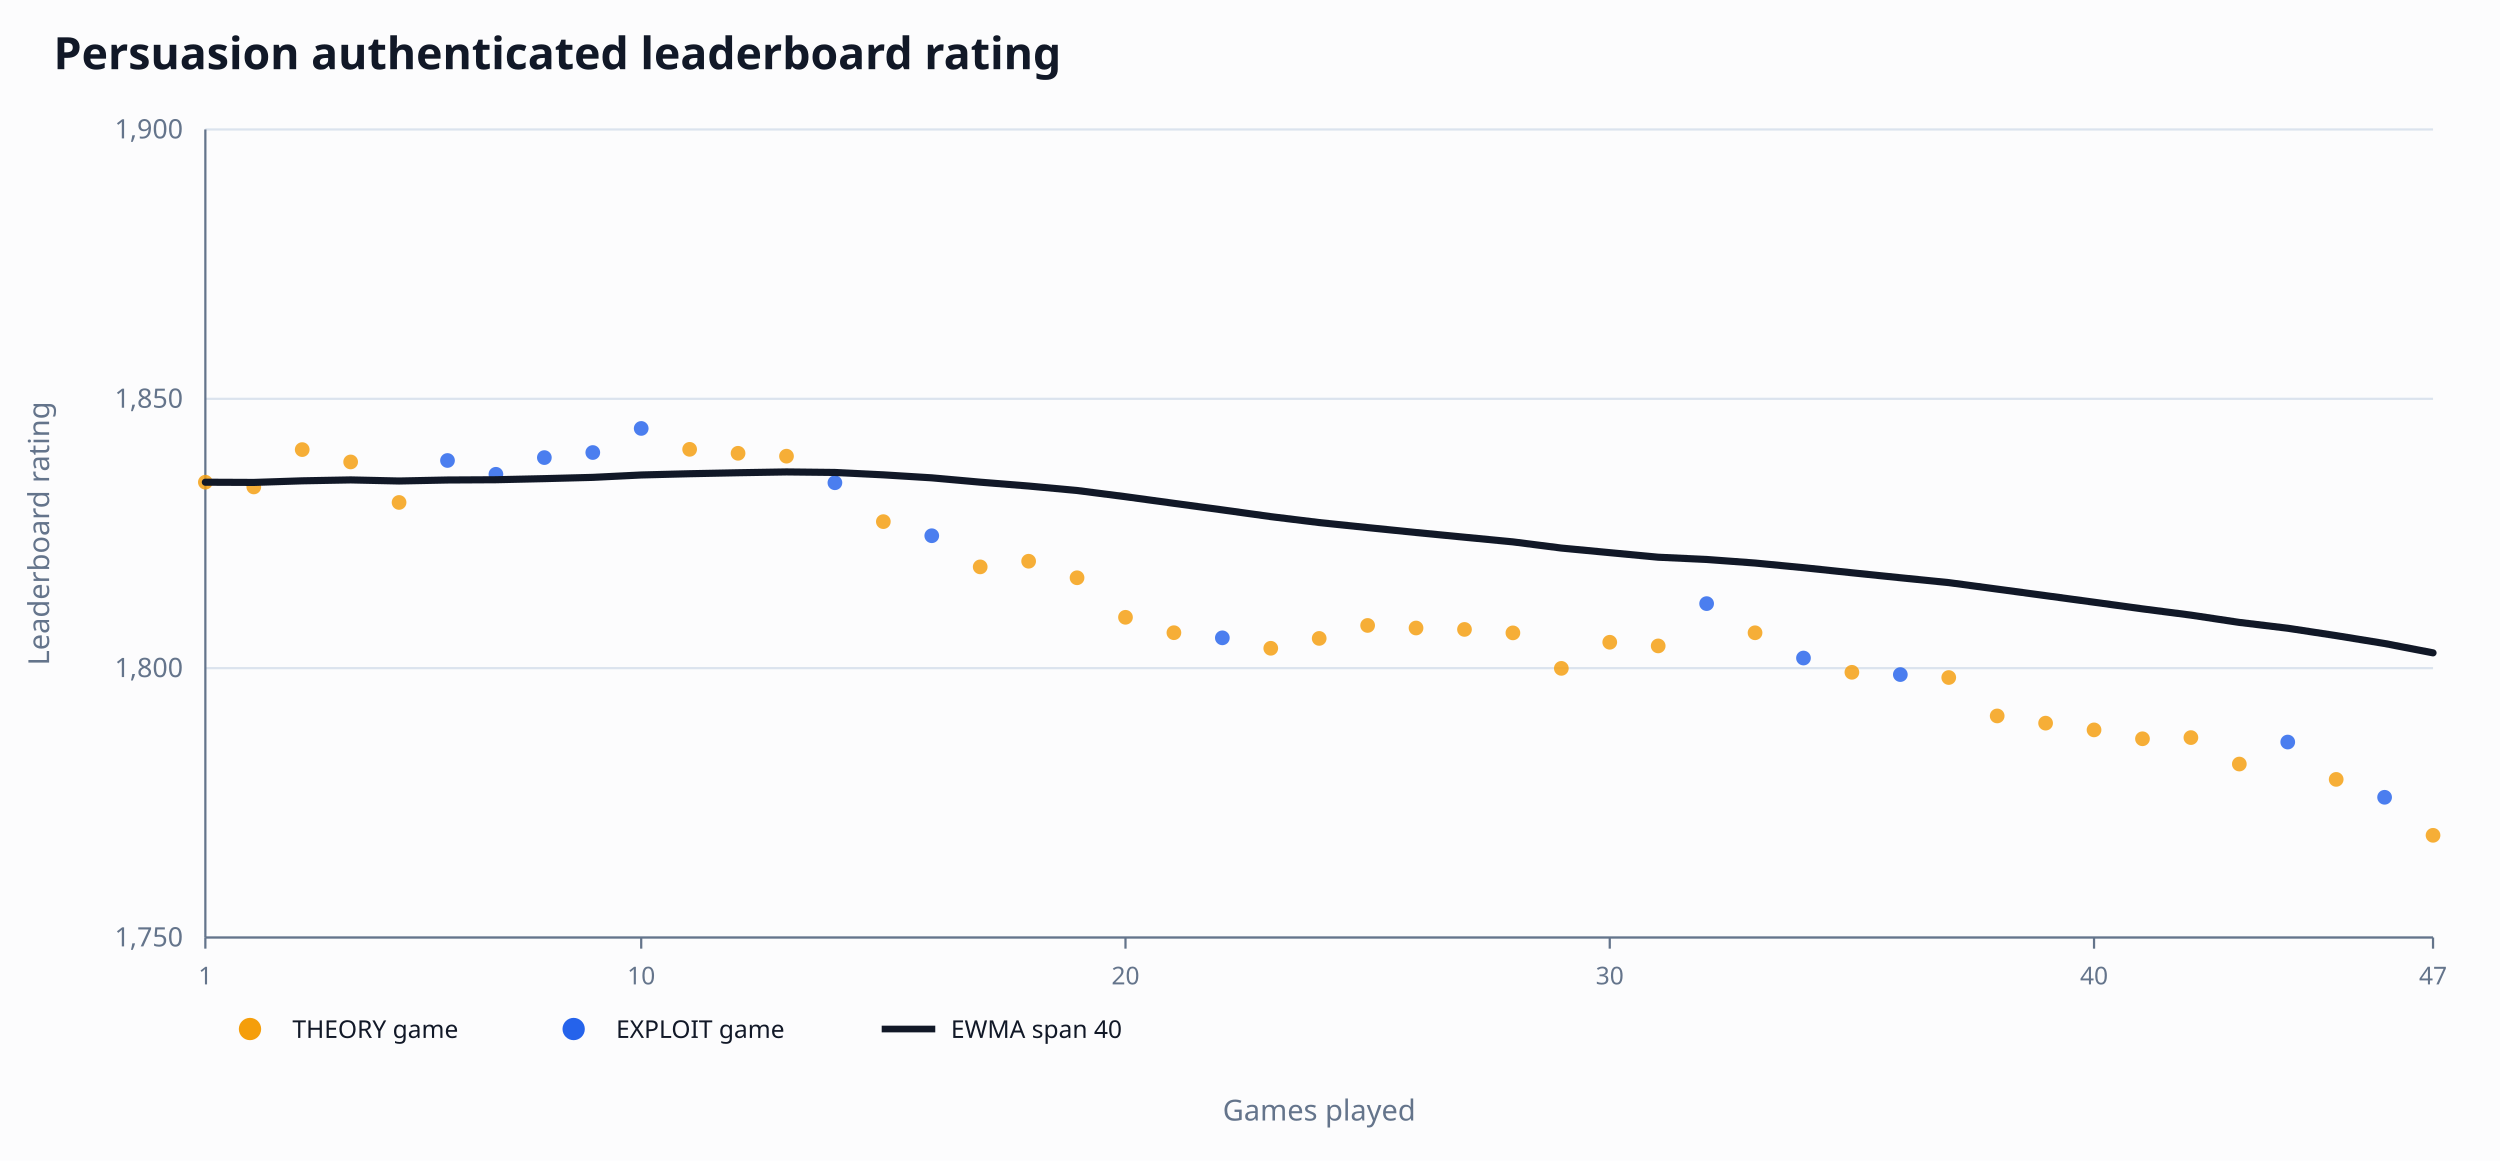
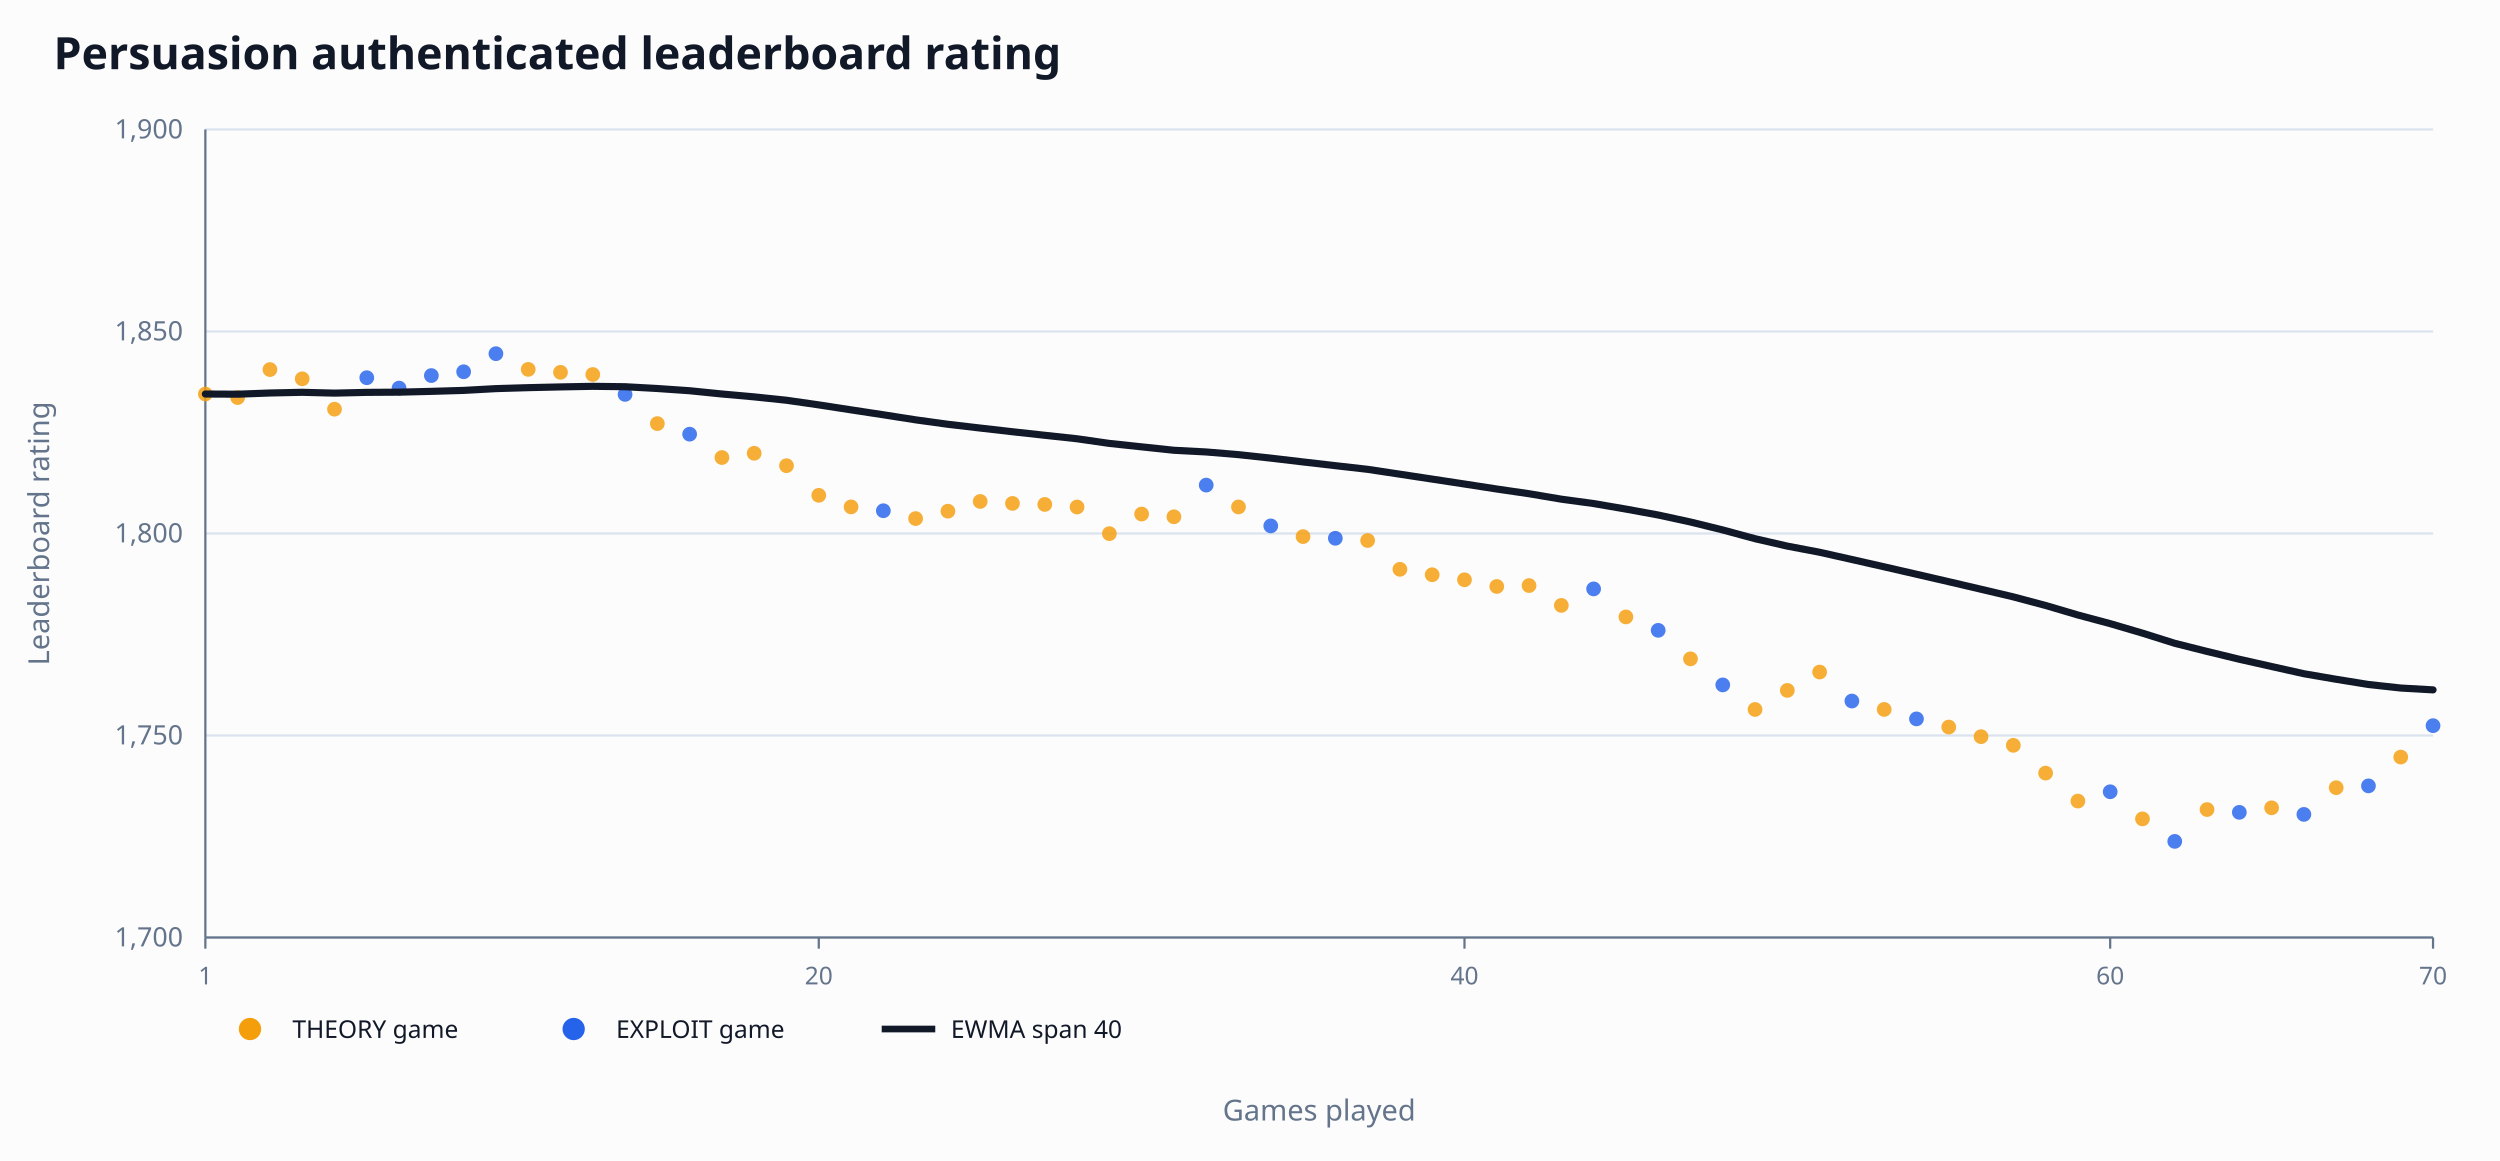
<svg xmlns="http://www.w3.org/2000/svg" width="1120" height="520" viewBox="0 0 1120 520">
  <rect width="100%" height="100%" fill="#fcfcfd" />
  <text x="24" y="31" font-family="system-ui,sans-serif" font-size="20" font-weight="700" fill="#111827">Persuasion authenticated leaderboard rating</text>
  <line x1="92" y1="420.00" x2="1090" y2="420.00" stroke="#dbe3ee" stroke-width="1" />
-   <text x="82" y="424.00" text-anchor="end" font-family="system-ui,sans-serif" font-size="12" fill="#64748b">1,750</text>
-   <line x1="92" y1="299.33" x2="1090" y2="299.33" stroke="#dbe3ee" stroke-width="1" />
-   <text x="82" y="303.33" text-anchor="end" font-family="system-ui,sans-serif" font-size="12" fill="#64748b">1,800</text>
-   <line x1="92" y1="178.67" x2="1090" y2="178.67" stroke="#dbe3ee" stroke-width="1" />
-   <text x="82" y="182.67" text-anchor="end" font-family="system-ui,sans-serif" font-size="12" fill="#64748b">1,850</text>
+   <text x="82" y="424.00" text-anchor="end" font-family="system-ui,sans-serif" font-size="12" fill="#64748b">1,700</text>
+   <line x1="92" y1="329.50" x2="1090" y2="329.50" stroke="#dbe3ee" stroke-width="1" />
+   <text x="82" y="333.50" text-anchor="end" font-family="system-ui,sans-serif" font-size="12" fill="#64748b">1,750</text>
+   <line x1="92" y1="239.00" x2="1090" y2="239.00" stroke="#dbe3ee" stroke-width="1" />
+   <text x="82" y="243.00" text-anchor="end" font-family="system-ui,sans-serif" font-size="12" fill="#64748b">1,800</text>
+   <line x1="92" y1="148.50" x2="1090" y2="148.50" stroke="#dbe3ee" stroke-width="1" />
+   <text x="82" y="152.50" text-anchor="end" font-family="system-ui,sans-serif" font-size="12" fill="#64748b">1,850</text>
  <line x1="92" y1="58.00" x2="1090" y2="58.00" stroke="#dbe3ee" stroke-width="1" />
  <text x="82" y="62.00" text-anchor="end" font-family="system-ui,sans-serif" font-size="12" fill="#64748b">1,900</text>
  <line x1="92.00" y1="420" x2="92.00" y2="425" stroke="#64748b" />
  <text x="92.00" y="441" text-anchor="middle" font-family="system-ui,sans-serif" font-size="11" fill="#64748b">1</text>
-   <line x1="287.26" y1="420" x2="287.26" y2="425" stroke="#64748b" />
-   <text x="287.26" y="441" text-anchor="middle" font-family="system-ui,sans-serif" font-size="11" fill="#64748b">10</text>
-   <line x1="504.22" y1="420" x2="504.22" y2="425" stroke="#64748b" />
-   <text x="504.22" y="441" text-anchor="middle" font-family="system-ui,sans-serif" font-size="11" fill="#64748b">20</text>
-   <line x1="721.17" y1="420" x2="721.17" y2="425" stroke="#64748b" />
-   <text x="721.17" y="441" text-anchor="middle" font-family="system-ui,sans-serif" font-size="11" fill="#64748b">30</text>
-   <line x1="938.13" y1="420" x2="938.13" y2="425" stroke="#64748b" />
-   <text x="938.13" y="441" text-anchor="middle" font-family="system-ui,sans-serif" font-size="11" fill="#64748b">40</text>
+   <line x1="366.81" y1="420" x2="366.81" y2="425" stroke="#64748b" />
+   <text x="366.81" y="441" text-anchor="middle" font-family="system-ui,sans-serif" font-size="11" fill="#64748b">20</text>
+   <line x1="656.09" y1="420" x2="656.09" y2="425" stroke="#64748b" />
+   <text x="656.09" y="441" text-anchor="middle" font-family="system-ui,sans-serif" font-size="11" fill="#64748b">40</text>
+   <line x1="945.36" y1="420" x2="945.36" y2="425" stroke="#64748b" />
+   <text x="945.36" y="441" text-anchor="middle" font-family="system-ui,sans-serif" font-size="11" fill="#64748b">60</text>
  <line x1="1090.00" y1="420" x2="1090.00" y2="425" stroke="#64748b" />
-   <text x="1090.00" y="441" text-anchor="middle" font-family="system-ui,sans-serif" font-size="11" fill="#64748b">47</text>
+   <text x="1090.00" y="441" text-anchor="middle" font-family="system-ui,sans-serif" font-size="11" fill="#64748b">70</text>
  <line x1="92" y1="58" x2="92" y2="420" stroke="#64748b" />
  <line x1="92" y1="420" x2="1090" y2="420" stroke="#64748b" />
  <text x="591.00" y="502" text-anchor="middle" font-family="system-ui,sans-serif" font-size="13" fill="#64748b">Games played</text>
  <text x="22" y="239.00" text-anchor="middle" transform="rotate(-90 22 239.00)" font-family="system-ui,sans-serif" font-size="13" fill="#64748b">Leaderboard rating</text>
-   <circle cx="92.00" cy="216.03" r="3.3" fill="#f59e0b" opacity="0.82" />
-   <circle cx="113.70" cy="218.15" r="3.3" fill="#f59e0b" opacity="0.82" />
-   <circle cx="135.39" cy="201.42" r="3.3" fill="#f59e0b" opacity="0.82" />
-   <circle cx="157.09" cy="206.95" r="3.3" fill="#f59e0b" opacity="0.82" />
-   <circle cx="178.78" cy="225.10" r="3.3" fill="#f59e0b" opacity="0.82" />
-   <circle cx="200.48" cy="206.30" r="3.3" fill="#2563eb" opacity="0.82" />
-   <circle cx="222.17" cy="212.48" r="3.3" fill="#2563eb" opacity="0.82" />
-   <circle cx="243.87" cy="205.00" r="3.3" fill="#2563eb" opacity="0.82" />
-   <circle cx="265.57" cy="202.73" r="3.3" fill="#2563eb" opacity="0.82" />
-   <circle cx="287.26" cy="191.94" r="3.3" fill="#2563eb" opacity="0.82" />
-   <circle cx="308.96" cy="201.30" r="3.3" fill="#f59e0b" opacity="0.82" />
-   <circle cx="330.65" cy="203.07" r="3.3" fill="#f59e0b" opacity="0.82" />
-   <circle cx="352.35" cy="204.37" r="3.3" fill="#f59e0b" opacity="0.82" />
-   <circle cx="374.04" cy="216.27" r="3.3" fill="#2563eb" opacity="0.82" />
-   <circle cx="395.74" cy="233.69" r="3.3" fill="#f59e0b" opacity="0.82" />
-   <circle cx="417.43" cy="240.01" r="3.3" fill="#2563eb" opacity="0.82" />
-   <circle cx="439.13" cy="253.96" r="3.3" fill="#f59e0b" opacity="0.82" />
-   <circle cx="460.83" cy="251.43" r="3.3" fill="#f59e0b" opacity="0.82" />
-   <circle cx="482.52" cy="258.84" r="3.3" fill="#f59e0b" opacity="0.82" />
-   <circle cx="504.22" cy="276.55" r="3.3" fill="#f59e0b" opacity="0.82" />
-   <circle cx="525.91" cy="283.45" r="3.3" fill="#f59e0b" opacity="0.82" />
-   <circle cx="547.61" cy="285.75" r="3.3" fill="#2563eb" opacity="0.82" />
-   <circle cx="569.30" cy="290.43" r="3.3" fill="#f59e0b" opacity="0.82" />
-   <circle cx="591.00" cy="286.01" r="3.3" fill="#f59e0b" opacity="0.82" />
-   <circle cx="612.70" cy="280.20" r="3.3" fill="#f59e0b" opacity="0.82" />
-   <circle cx="634.39" cy="281.35" r="3.3" fill="#f59e0b" opacity="0.82" />
-   <circle cx="656.09" cy="281.98" r="3.3" fill="#f59e0b" opacity="0.82" />
-   <circle cx="677.78" cy="283.53" r="3.3" fill="#f59e0b" opacity="0.82" />
-   <circle cx="699.48" cy="299.43" r="3.3" fill="#f59e0b" opacity="0.82" />
-   <circle cx="721.17" cy="287.73" r="3.3" fill="#f59e0b" opacity="0.82" />
-   <circle cx="742.87" cy="289.37" r="3.3" fill="#f59e0b" opacity="0.82" />
-   <circle cx="764.57" cy="270.42" r="3.3" fill="#2563eb" opacity="0.82" />
-   <circle cx="786.26" cy="283.48" r="3.3" fill="#f59e0b" opacity="0.82" />
-   <circle cx="807.96" cy="294.80" r="3.3" fill="#2563eb" opacity="0.82" />
-   <circle cx="829.65" cy="301.19" r="3.3" fill="#f59e0b" opacity="0.82" />
-   <circle cx="851.35" cy="302.21" r="3.3" fill="#2563eb" opacity="0.82" />
-   <circle cx="873.04" cy="303.53" r="3.3" fill="#f59e0b" opacity="0.82" />
-   <circle cx="894.74" cy="320.74" r="3.3" fill="#f59e0b" opacity="0.82" />
-   <circle cx="916.43" cy="323.97" r="3.3" fill="#f59e0b" opacity="0.82" />
-   <circle cx="938.13" cy="326.99" r="3.3" fill="#f59e0b" opacity="0.82" />
-   <circle cx="959.83" cy="330.97" r="3.3" fill="#f59e0b" opacity="0.82" />
-   <circle cx="981.52" cy="330.44" r="3.3" fill="#f59e0b" opacity="0.82" />
-   <circle cx="1003.22" cy="342.29" r="3.3" fill="#f59e0b" opacity="0.82" />
-   <circle cx="1024.91" cy="332.44" r="3.3" fill="#2563eb" opacity="0.82" />
-   <circle cx="1046.61" cy="349.17" r="3.3" fill="#f59e0b" opacity="0.82" />
-   <circle cx="1068.30" cy="357.18" r="3.3" fill="#2563eb" opacity="0.82" />
-   <circle cx="1090.00" cy="374.22" r="3.3" fill="#f59e0b" opacity="0.82" />
-   <polyline points="92.00,216.03 113.70,216.13 135.39,215.41 157.09,215.00 178.78,215.49 200.48,215.04 222.17,214.92 243.87,214.43 265.57,213.86 287.26,212.79 308.96,212.23 330.65,211.79 352.35,211.42 374.04,211.66 395.74,212.73 417.43,214.07 439.13,216.01 460.83,217.74 482.52,219.74 504.22,222.52 525.91,225.49 547.61,228.43 569.30,231.45 591.00,234.11 612.70,236.36 634.39,238.56 656.09,240.67 677.78,242.76 699.48,245.53 721.17,247.59 742.87,249.63 764.57,250.64 786.26,252.24 807.96,254.32 829.65,256.60 851.35,258.83 873.04,261.01 894.74,263.92 916.43,266.85 938.13,269.79 959.83,272.77 981.52,275.58 1003.22,278.84 1024.91,281.45 1046.61,284.76 1068.30,288.29 1090.00,292.48" fill="none" stroke="#111827" stroke-width="3.2" stroke-linejoin="round" stroke-linecap="round" />
+   <circle cx="92.00" cy="176.52" r="3.3" fill="#f59e0b" opacity="0.82" />
+   <circle cx="106.46" cy="178.11" r="3.3" fill="#f59e0b" opacity="0.82" />
+   <circle cx="120.93" cy="165.57" r="3.3" fill="#f59e0b" opacity="0.82" />
+   <circle cx="135.39" cy="169.71" r="3.3" fill="#f59e0b" opacity="0.82" />
+   <circle cx="149.86" cy="183.32" r="3.3" fill="#f59e0b" opacity="0.82" />
+   <circle cx="164.32" cy="169.22" r="3.3" fill="#2563eb" opacity="0.82" />
+   <circle cx="178.78" cy="173.86" r="3.3" fill="#2563eb" opacity="0.82" />
+   <circle cx="193.25" cy="168.25" r="3.3" fill="#2563eb" opacity="0.82" />
+   <circle cx="207.71" cy="166.55" r="3.3" fill="#2563eb" opacity="0.82" />
+   <circle cx="222.17" cy="158.45" r="3.3" fill="#2563eb" opacity="0.82" />
+   <circle cx="236.64" cy="165.48" r="3.3" fill="#f59e0b" opacity="0.82" />
+   <circle cx="251.10" cy="166.80" r="3.3" fill="#f59e0b" opacity="0.82" />
+   <circle cx="265.57" cy="167.78" r="3.3" fill="#f59e0b" opacity="0.82" />
+   <circle cx="280.03" cy="176.70" r="3.3" fill="#2563eb" opacity="0.82" />
+   <circle cx="294.49" cy="189.77" r="3.3" fill="#f59e0b" opacity="0.82" />
+   <circle cx="308.96" cy="194.51" r="3.3" fill="#2563eb" opacity="0.82" />
+   <circle cx="323.42" cy="204.97" r="3.3" fill="#f59e0b" opacity="0.82" />
+   <circle cx="337.88" cy="203.07" r="3.3" fill="#f59e0b" opacity="0.82" />
+   <circle cx="352.35" cy="208.63" r="3.3" fill="#f59e0b" opacity="0.82" />
+   <circle cx="366.81" cy="221.91" r="3.3" fill="#f59e0b" opacity="0.82" />
+   <circle cx="381.28" cy="227.09" r="3.3" fill="#f59e0b" opacity="0.82" />
+   <circle cx="395.74" cy="228.81" r="3.3" fill="#2563eb" opacity="0.82" />
+   <circle cx="410.20" cy="232.32" r="3.3" fill="#f59e0b" opacity="0.82" />
+   <circle cx="424.67" cy="229.01" r="3.3" fill="#f59e0b" opacity="0.82" />
+   <circle cx="439.13" cy="224.65" r="3.3" fill="#f59e0b" opacity="0.82" />
+   <circle cx="453.59" cy="225.52" r="3.3" fill="#f59e0b" opacity="0.82" />
+   <circle cx="468.06" cy="225.99" r="3.3" fill="#f59e0b" opacity="0.82" />
+   <circle cx="482.52" cy="227.14" r="3.3" fill="#f59e0b" opacity="0.82" />
+   <circle cx="496.99" cy="239.07" r="3.3" fill="#f59e0b" opacity="0.82" />
+   <circle cx="511.45" cy="230.29" r="3.3" fill="#f59e0b" opacity="0.82" />
+   <circle cx="525.91" cy="231.52" r="3.3" fill="#f59e0b" opacity="0.82" />
+   <circle cx="540.38" cy="217.32" r="3.3" fill="#2563eb" opacity="0.82" />
+   <circle cx="554.84" cy="227.11" r="3.3" fill="#f59e0b" opacity="0.82" />
+   <circle cx="569.30" cy="235.60" r="3.3" fill="#2563eb" opacity="0.82" />
+   <circle cx="583.77" cy="240.39" r="3.3" fill="#f59e0b" opacity="0.82" />
+   <circle cx="598.23" cy="241.15" r="3.3" fill="#2563eb" opacity="0.82" />
+   <circle cx="612.70" cy="242.15" r="3.3" fill="#f59e0b" opacity="0.82" />
+   <circle cx="627.16" cy="255.05" r="3.3" fill="#f59e0b" opacity="0.82" />
+   <circle cx="641.62" cy="257.48" r="3.3" fill="#f59e0b" opacity="0.82" />
+   <circle cx="656.09" cy="259.74" r="3.3" fill="#f59e0b" opacity="0.82" />
+   <circle cx="670.55" cy="262.73" r="3.3" fill="#f59e0b" opacity="0.82" />
+   <circle cx="685.01" cy="262.33" r="3.3" fill="#f59e0b" opacity="0.82" />
+   <circle cx="699.48" cy="271.22" r="3.3" fill="#f59e0b" opacity="0.82" />
+   <circle cx="713.94" cy="263.83" r="3.3" fill="#2563eb" opacity="0.82" />
+   <circle cx="728.41" cy="276.38" r="3.3" fill="#f59e0b" opacity="0.82" />
+   <circle cx="742.87" cy="282.39" r="3.3" fill="#2563eb" opacity="0.82" />
+   <circle cx="757.33" cy="295.16" r="3.3" fill="#f59e0b" opacity="0.82" />
+   <circle cx="771.80" cy="306.84" r="3.3" fill="#2563eb" opacity="0.82" />
+   <circle cx="786.26" cy="317.84" r="3.3" fill="#f59e0b" opacity="0.82" />
+   <circle cx="800.72" cy="309.30" r="3.3" fill="#f59e0b" opacity="0.82" />
+   <circle cx="815.19" cy="301.08" r="3.3" fill="#f59e0b" opacity="0.82" />
+   <circle cx="829.65" cy="314.06" r="3.3" fill="#2563eb" opacity="0.82" />
+   <circle cx="844.12" cy="317.83" r="3.3" fill="#f59e0b" opacity="0.82" />
+   <circle cx="858.58" cy="322.06" r="3.3" fill="#2563eb" opacity="0.82" />
+   <circle cx="873.04" cy="325.72" r="3.3" fill="#f59e0b" opacity="0.82" />
+   <circle cx="887.51" cy="330.02" r="3.3" fill="#f59e0b" opacity="0.82" />
+   <circle cx="901.97" cy="333.90" r="3.3" fill="#f59e0b" opacity="0.82" />
+   <circle cx="916.43" cy="346.35" r="3.3" fill="#f59e0b" opacity="0.82" />
+   <circle cx="930.90" cy="358.88" r="3.3" fill="#f59e0b" opacity="0.82" />
+   <circle cx="945.36" cy="354.71" r="3.3" fill="#2563eb" opacity="0.82" />
+   <circle cx="959.83" cy="366.86" r="3.3" fill="#f59e0b" opacity="0.82" />
+   <circle cx="974.29" cy="376.94" r="3.3" fill="#2563eb" opacity="0.82" />
+   <circle cx="988.75" cy="362.68" r="3.3" fill="#f59e0b" opacity="0.82" />
+   <circle cx="1003.22" cy="363.93" r="3.3" fill="#2563eb" opacity="0.82" />
+   <circle cx="1017.68" cy="361.90" r="3.3" fill="#f59e0b" opacity="0.82" />
+   <circle cx="1032.14" cy="364.85" r="3.3" fill="#2563eb" opacity="0.82" />
+   <circle cx="1046.61" cy="352.89" r="3.3" fill="#f59e0b" opacity="0.82" />
+   <circle cx="1061.07" cy="352.07" r="3.3" fill="#2563eb" opacity="0.82" />
+   <circle cx="1075.54" cy="339.17" r="3.3" fill="#f59e0b" opacity="0.82" />
+   <circle cx="1090.00" cy="325.10" r="3.3" fill="#2563eb" opacity="0.82" />
+   <polyline points="92.00,176.52 106.46,176.60 120.93,176.06 135.39,175.75 149.86,176.12 164.32,175.78 178.78,175.69 193.25,175.33 207.71,174.90 222.17,174.10 236.64,173.67 251.10,173.34 265.57,173.07 280.03,173.25 294.49,174.05 308.96,175.05 323.42,176.51 337.88,177.80 352.35,179.31 366.81,181.39 381.28,183.62 395.74,185.82 410.20,188.09 424.67,190.08 439.13,191.77 453.59,193.42 468.06,195.01 482.52,196.57 496.99,198.65 511.45,200.19 525.91,201.72 540.38,202.48 554.84,203.68 569.30,205.24 583.77,206.95 598.23,208.62 612.70,210.26 627.16,212.44 641.62,214.64 656.09,216.84 670.55,219.08 685.01,221.19 699.48,223.63 713.94,225.59 728.41,228.07 742.87,230.72 757.33,233.86 771.80,237.42 786.26,241.34 800.72,244.66 815.19,247.41 829.65,250.66 844.12,253.94 858.58,257.26 873.04,260.60 887.51,263.99 901.97,267.40 916.43,271.25 930.90,275.52 945.36,279.39 959.83,283.65 974.29,288.20 988.75,291.84 1003.22,295.35 1017.68,298.60 1032.14,301.83 1046.61,304.32 1061.07,306.65 1075.54,308.24 1090.00,309.06" fill="none" stroke="#111827" stroke-width="3.2" stroke-linejoin="round" stroke-linecap="round" />
  <circle cx="112" cy="461" r="5" fill="#f59e0b" />
  <text x="131" y="465" font-family="system-ui,sans-serif" font-size="11" fill="#111827">THEORY game</text>
  <circle cx="257" cy="461" r="5" fill="#2563eb" />
  <text x="276" y="465" font-family="system-ui,sans-serif" font-size="11" fill="#111827">EXPLOIT game</text>
  <line x1="395" y1="461" x2="419" y2="461" stroke="#111827" stroke-width="3" />
  <text x="426" y="465" font-family="system-ui,sans-serif" font-size="11" fill="#111827">EWMA span 40</text>
</svg>
